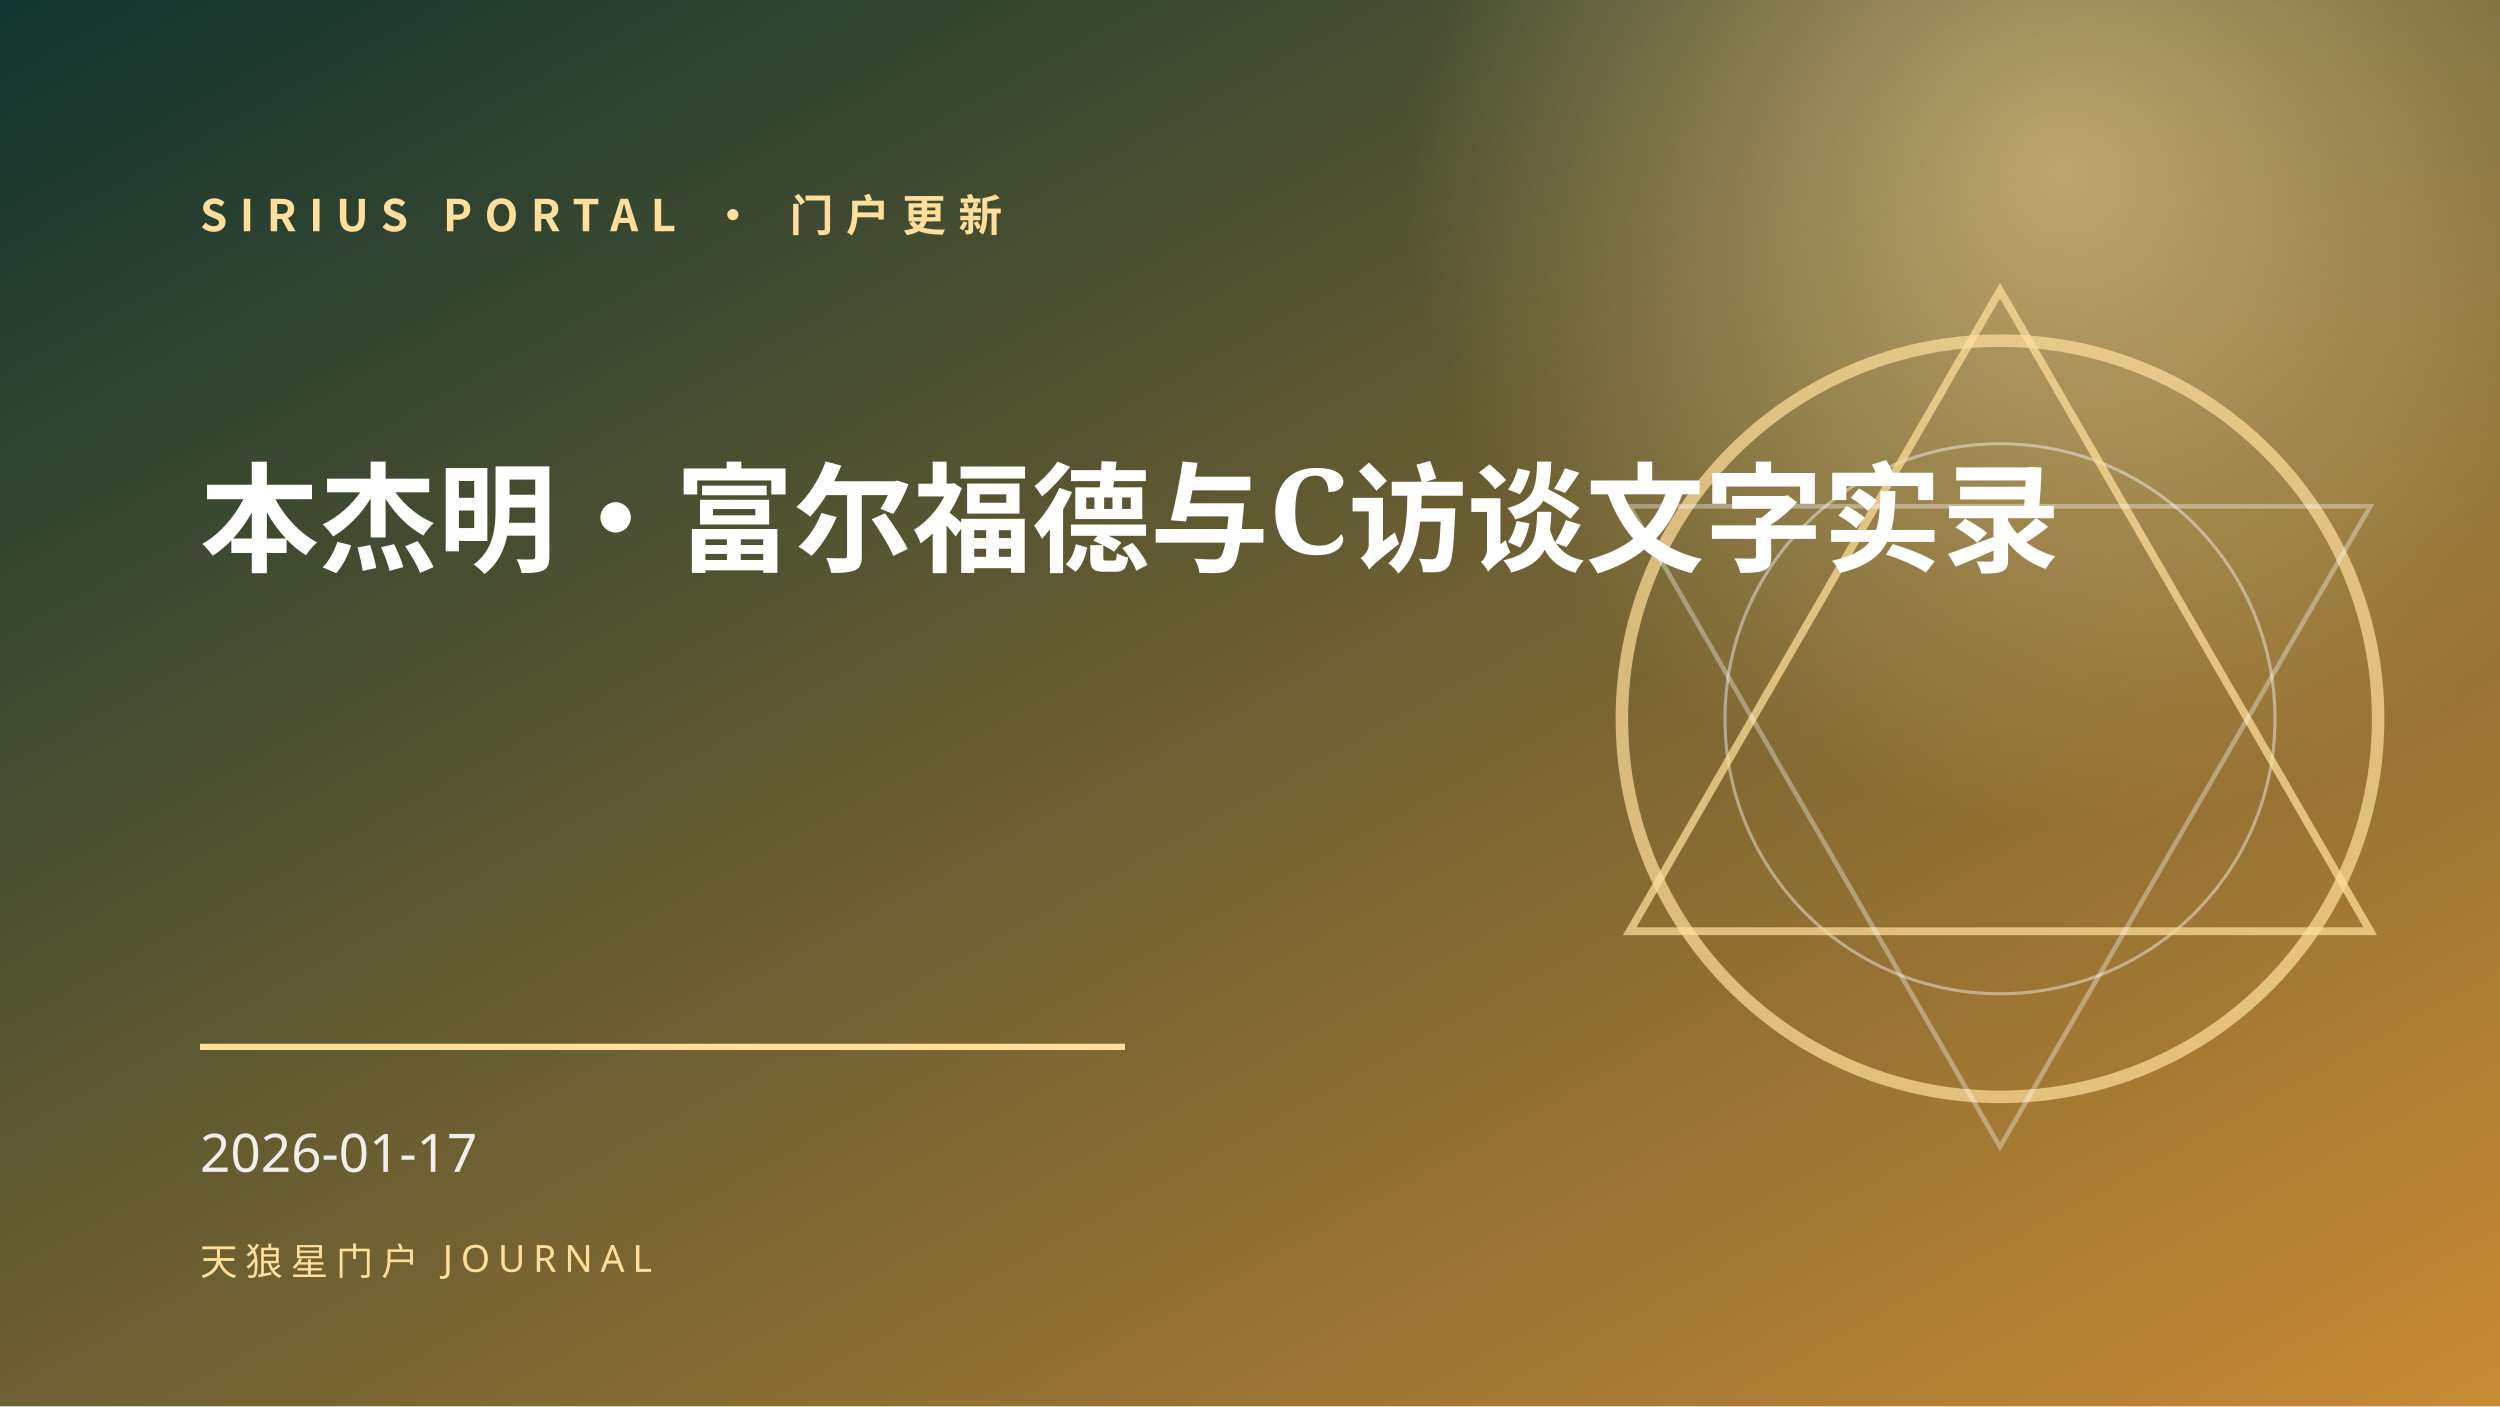
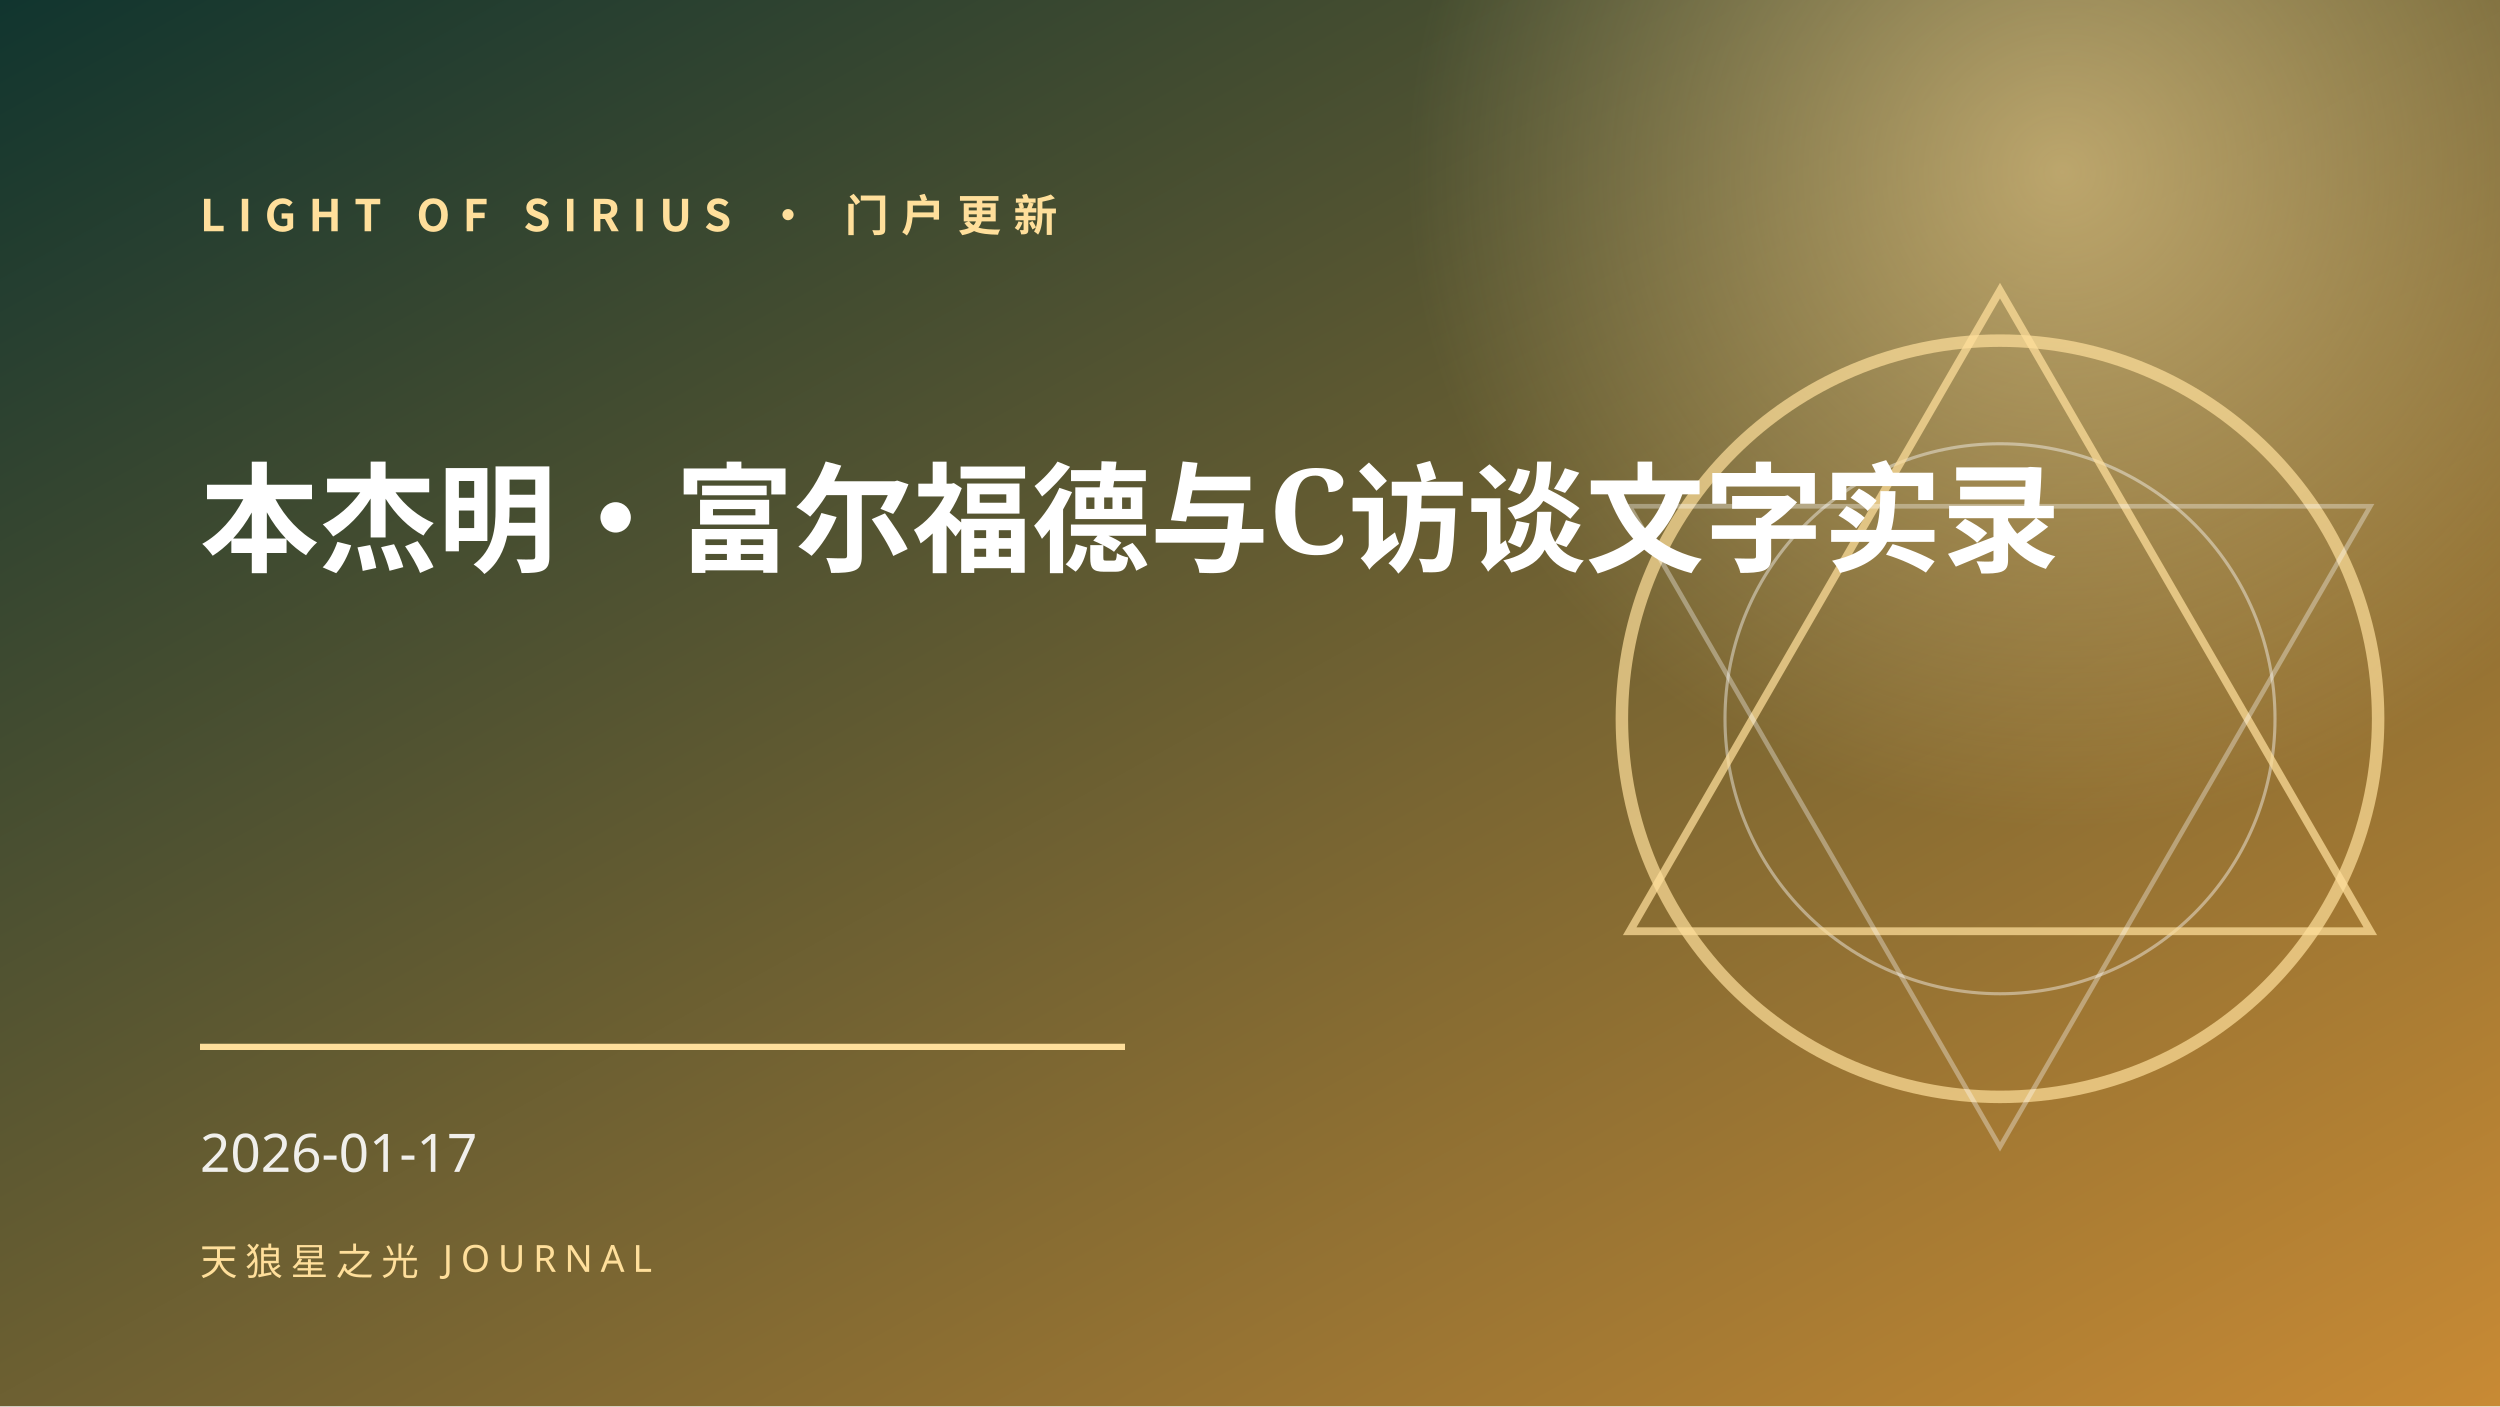
<svg xmlns="http://www.w3.org/2000/svg" width="1600" height="900" viewBox="0 0 1600 900" role="img" aria-label="本杰明・富尔福德与C访谈文字实录">
  <defs>
    <linearGradient id="bg" x1="0" y1="0" x2="1" y2="1">
      <stop stop-color="#11352f" />
      <stop offset="1" stop-color="#c88a34" />
    </linearGradient>
    <radialGradient id="glow">
      <stop stop-color="#ffdf9b" stop-opacity=".56" />
      <stop offset="1" stop-color="#ffdf9b" stop-opacity="0" />
    </radialGradient>
  </defs>
  <rect width="1600" height="900" fill="url(#bg)" />
  <circle cx="1320" cy="110" r="420" fill="url(#glow)" />
  <circle cx="1280" cy="460" r="242" fill="none" stroke="#ffdf9b" stroke-width="8" opacity=".7" />
  <circle cx="1280" cy="460" r="176" fill="none" stroke="white" stroke-width="2" opacity=".42" />
  <path d="M1280 186 1517 596 1043 596Z" fill="none" stroke="#ffdf9b" stroke-width="5" opacity=".72" />
  <path d="M1043 324 1517 324 1280 734Z" fill="none" stroke="white" stroke-width="3" opacity=".34" />
-   <text x="128" y="148" fill="#ffdf9b" font-family="Microsoft YaHei, Noto Sans CJK SC, sans-serif" font-size="28" font-weight="700" letter-spacing="8">SIRIUS PORTAL · 门户更新</text>
+   <text x="128" y="148" fill="#ffdf9b" font-family="Microsoft YaHei, Noto Sans CJK SC, sans-serif" font-size="28" font-weight="700" letter-spacing="8">LIGHT OF SIRIUS · 门户更新</text>
  <text x="128" y="360" fill="white" font-family="STKaiti, KaiTi, Microsoft YaHei, serif" font-size="76" font-weight="700">
    <tspan x="128" dy="0">本杰明・富尔福德与C访谈文字实录</tspan>
  </text>
  <line x1="128" y1="670" x2="720" y2="670" stroke="#ffdf9b" stroke-width="4" />
  <text x="128" y="750" fill="white" opacity=".9" font-family="Microsoft YaHei, sans-serif" font-size="34">2026-01-17</text>
-   <text x="128" y="816" fill="#ffdf9b" font-family="Microsoft YaHei, sans-serif" font-size="24" letter-spacing="5">天狼星门户 JOURNAL</text>
+   <text x="128" y="816" fill="#ffdf9b" font-family="Microsoft YaHei, sans-serif" font-size="24" letter-spacing="5">天狼星之光 JOURNAL</text>
</svg>
